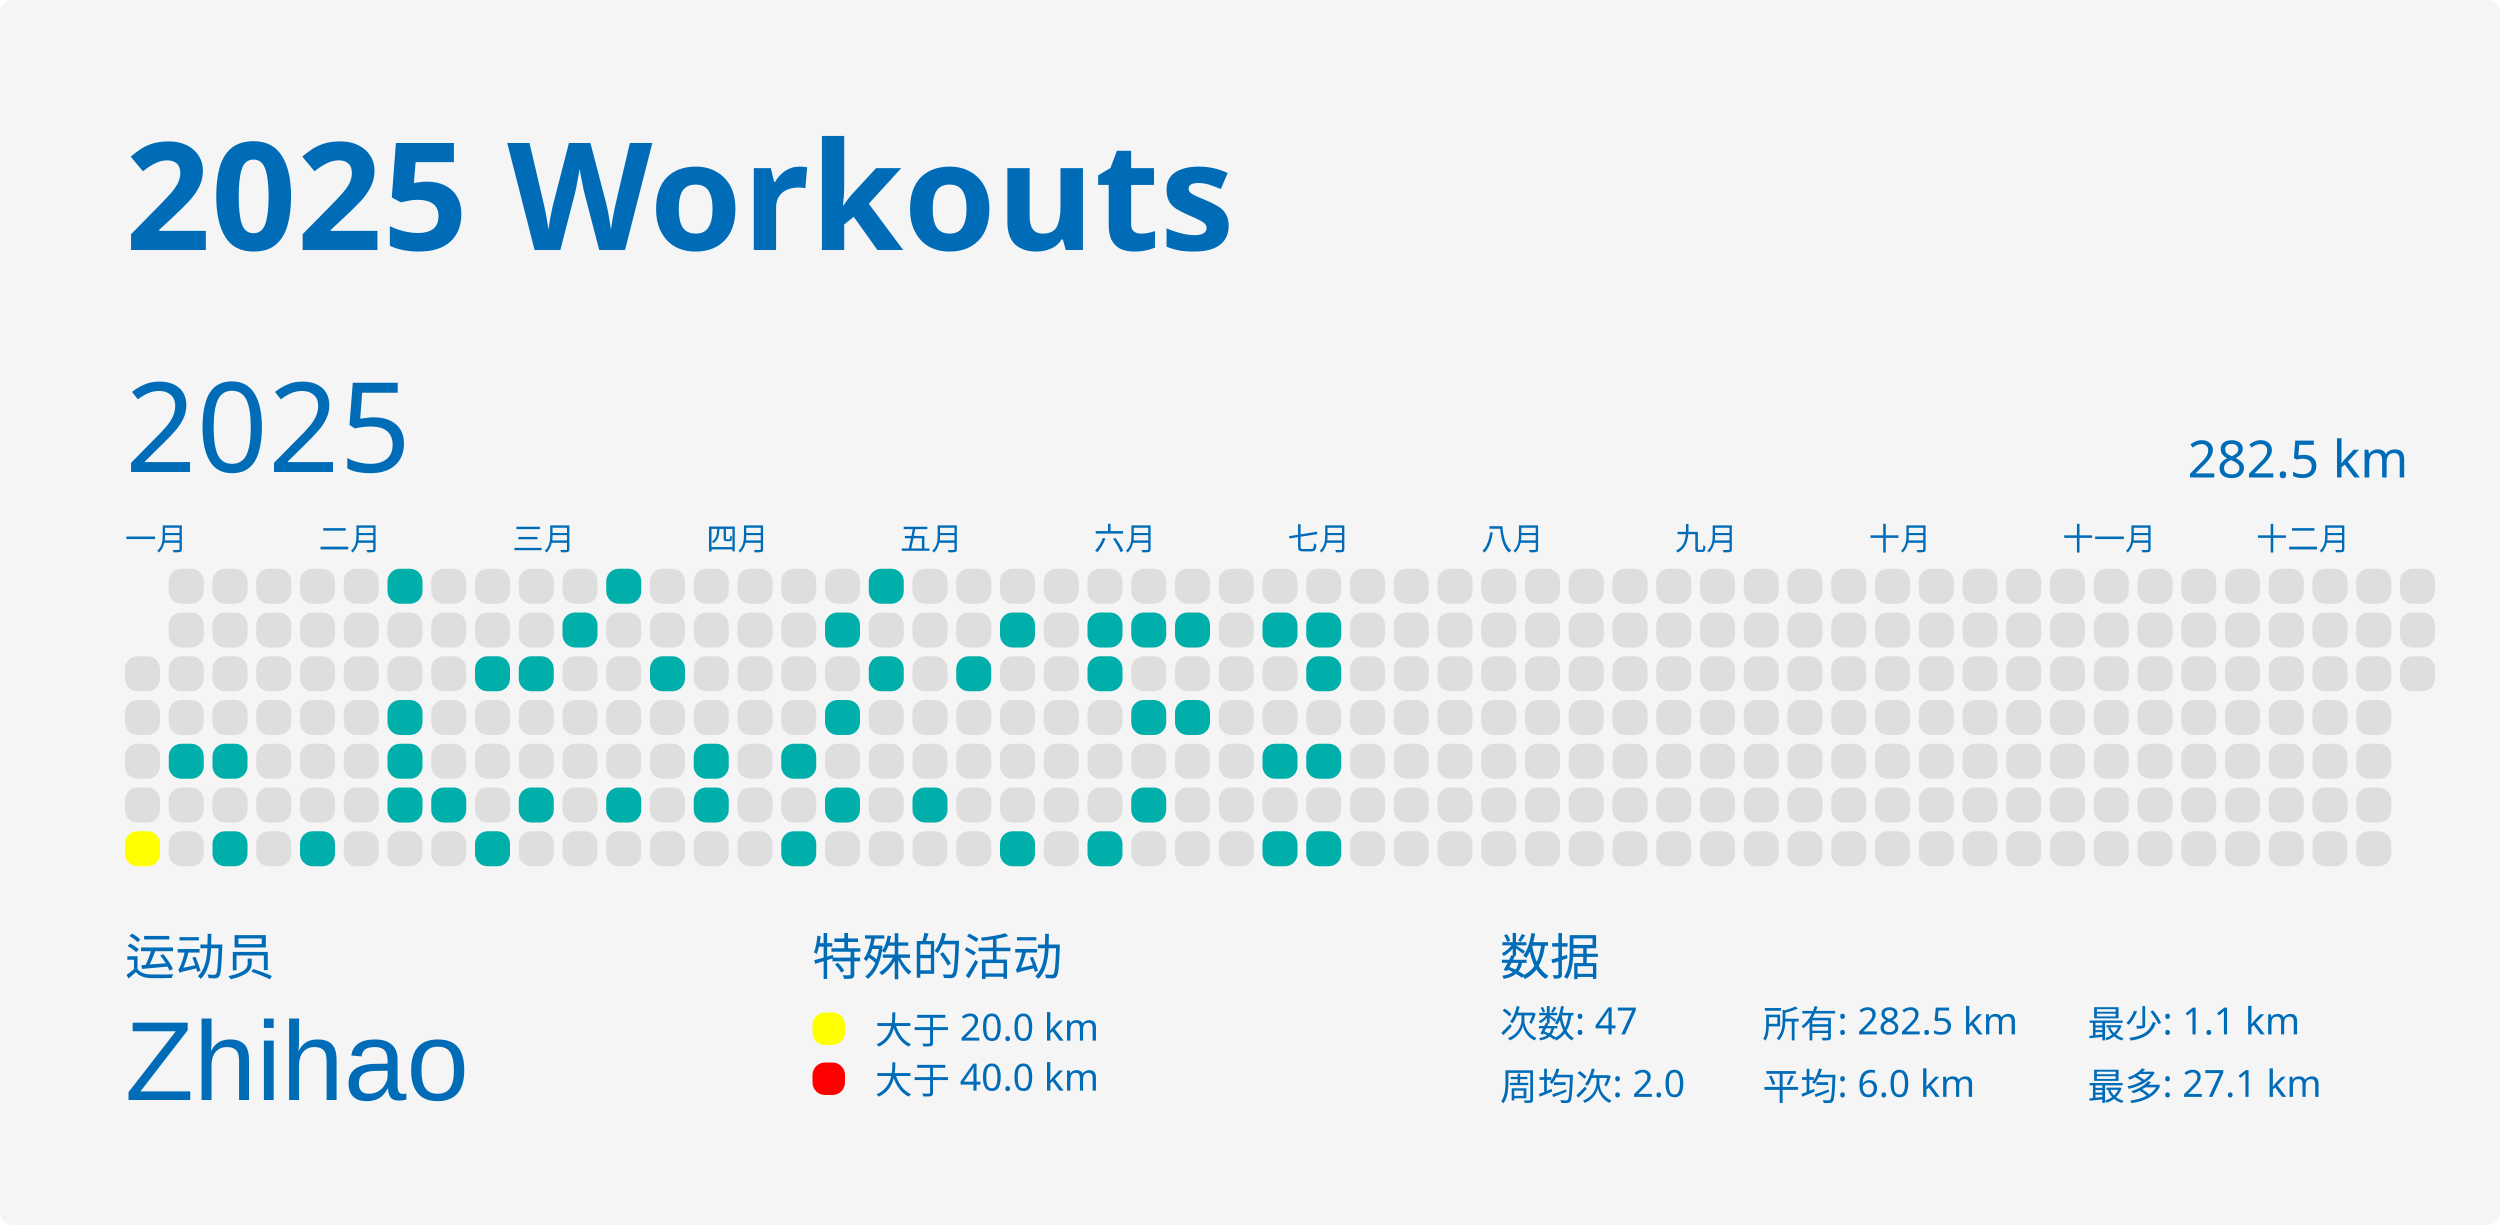
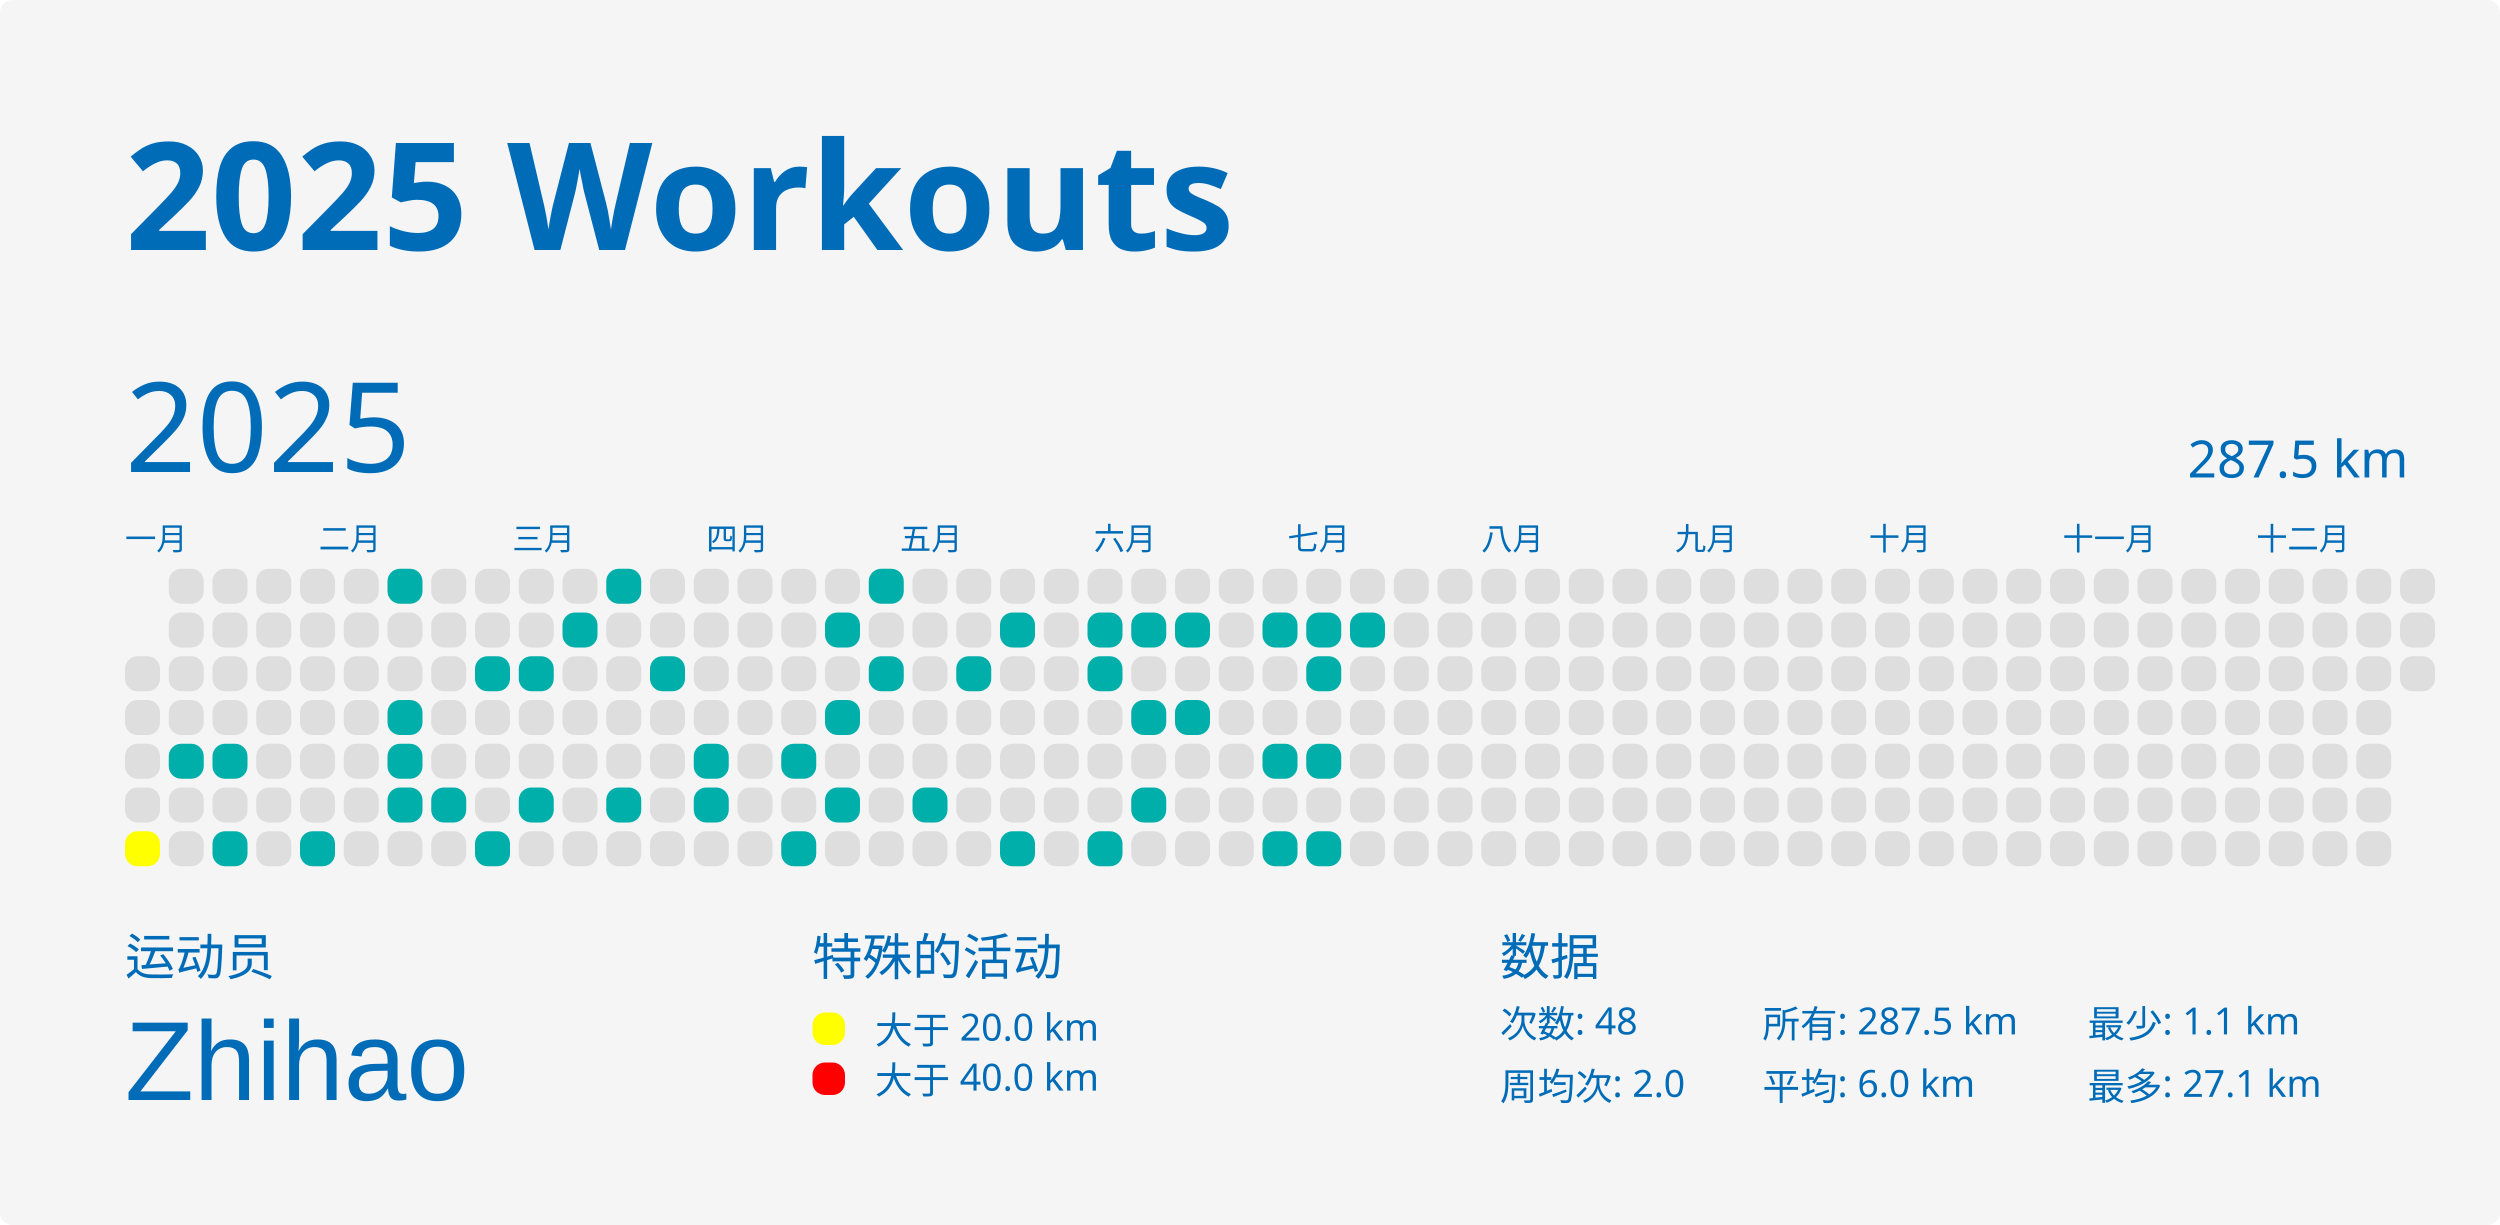
<svg xmlns="http://www.w3.org/2000/svg" baseProfile="full" height="98mm" version="1.1" viewBox="0,0,200,98" width="200mm">
  <defs />
  <rect fill="#f5f5f5" height="98" rx="1" ry="1" width="200" x="0" y="0" />
  <text fill="#006cb8" style="font-size:12px; font-family:MGI-Regular; font-weight:bold;" x="10" y="20">2025 Workouts</text>
  <text fill="#006cb8" style="font-size:4px; font-family:MGI-Regular" x="10" y="78">运动员</text>
  <text fill="#006cb8" style="font-size:9px; font-family:Arial" x="10" y="88">Zhihao</text>
  <text fill="#006cb8" style="font-size:4px; font-family:MGI-Regular" x="65" y="78">特殊的活动</text>
  <rect fill="yellow" height="2.6" rx="1" ry="1" width="2.6" x="65" y="81" />
  <text fill="#006cb8" style="font-size:3px; font-family:MGI-Regular" x="70" y="83.5">大于 20.0 km</text>
  <rect fill="red" height="2.6" rx="1" ry="1" width="2.6" x="65" y="85" />
  <text fill="#006cb8" style="font-size:3px; font-family:MGI-Regular" x="70" y="87.5">大于 40.0 km</text>
  <text fill="#006cb8" style="font-size:4px; font-family:MGI-Regular" x="120" y="78">数据</text>
-   <text fill="#006cb8" style="font-size:3px; font-family:MGI-Regular" x="120" y="83">次数: 47</text>
+   <text fill="#006cb8" style="font-size:3px; font-family:MGI-Regular" x="120" y="83">次数: 48</text>
  <text fill="#006cb8" style="font-size:3px; font-family:MGI-Regular" x="120" y="88">周均次: 2.0</text>
-   <text fill="#006cb8" style="font-size:3px; font-family:MGI-Regular" x="141" y="83">所有: 282.5 km</text>
+   <text fill="#006cb8" style="font-size:3px; font-family:MGI-Regular" x="141" y="83">所有: 287.5 km</text>
  <text fill="#006cb8" style="font-size:3px; font-family:MGI-Regular" x="141" y="88">平均: 6.0 km</text>
  <text fill="#006cb8" style="font-size:3px; font-family:MGI-Regular" x="167" y="83">最少: 1.1 km</text>
  <text fill="#006cb8" style="font-size:3px; font-family:MGI-Regular" x="167" y="88">最多: 27.1 km</text>
  <text dominant-baseline="hanging" fill="#006cb8" style="font-size:10.0px; font-family:MGI-Regular;" x="10" y="30">2025</text>
-   <text dominant-baseline="hanging" fill="#006cb8" style="font-size:4.125px; font-family:MGI-Regular;" x="175" y="35">282.5 km</text>
+   <text dominant-baseline="hanging" fill="#006cb8" style="font-size:4.125px; font-family:MGI-Regular;" x="175" y="35">287.5 km</text>
  <text fill="#006cb8" style="font-size:2.5px; font-family:MGI-Regular" x="10.0" y="44">一月</text>
  <text fill="#006cb8" style="font-size:2.5px; font-family:MGI-Regular" x="25.5" y="44">二月</text>
  <text fill="#006cb8" style="font-size:2.5px; font-family:MGI-Regular" x="41.0" y="44">三月</text>
  <text fill="#006cb8" style="font-size:2.5px; font-family:MGI-Regular" x="56.5" y="44">四月</text>
  <text fill="#006cb8" style="font-size:2.5px; font-family:MGI-Regular" x="72.0" y="44">五月</text>
  <text fill="#006cb8" style="font-size:2.5px; font-family:MGI-Regular" x="87.5" y="44">六月</text>
  <text fill="#006cb8" style="font-size:2.5px; font-family:MGI-Regular" x="103.0" y="44">七月</text>
  <text fill="#006cb8" style="font-size:2.5px; font-family:MGI-Regular" x="118.5" y="44">八月</text>
  <text fill="#006cb8" style="font-size:2.5px; font-family:MGI-Regular" x="134.0" y="44">九月</text>
  <text fill="#006cb8" style="font-size:2.5px; font-family:MGI-Regular" x="149.5" y="44">十月</text>
  <text fill="#006cb8" style="font-size:2.5px; font-family:MGI-Regular" x="165.0" y="44">十一月</text>
  <text fill="#006cb8" style="font-size:2.5px; font-family:MGI-Regular" x="180.5" y="44">十二月</text>
  <rect fill="#dedede" height="2.8" rx="1" ry="1" width="2.8" x="10.0" y="52.5" />
  <rect fill="#dedede" height="2.8" rx="1" ry="1" width="2.8" x="10.0" y="56.0" />
  <rect fill="#dedede" height="2.8" rx="1" ry="1" width="2.8" x="10.0" y="59.5" />
  <rect fill="#dedede" height="2.8" rx="1" ry="1" width="2.8" x="10.0" y="63.0" />
  <rect fill="yellow" height="2.8" rx="1" ry="1" width="2.8" x="10.0" y="66.5" />
  <rect fill="#dedede" height="2.8" rx="1" ry="1" width="2.8" x="13.5" y="45.5" />
  <rect fill="#dedede" height="2.8" rx="1" ry="1" width="2.8" x="13.5" y="49.0" />
  <rect fill="#dedede" height="2.8" rx="1" ry="1" width="2.8" x="13.5" y="52.5" />
  <rect fill="#dedede" height="2.8" rx="1" ry="1" width="2.8" x="13.5" y="56.0" />
  <rect fill="#00AFAA" height="2.8" rx="1" ry="1" width="2.8" x="13.5" y="59.5" />
  <rect fill="#dedede" height="2.8" rx="1" ry="1" width="2.8" x="13.5" y="63.0" />
  <rect fill="#dedede" height="2.8" rx="1" ry="1" width="2.8" x="13.5" y="66.5" />
  <rect fill="#dedede" height="2.8" rx="1" ry="1" width="2.8" x="17.0" y="45.5" />
  <rect fill="#dedede" height="2.8" rx="1" ry="1" width="2.8" x="17.0" y="49.0" />
  <rect fill="#dedede" height="2.8" rx="1" ry="1" width="2.8" x="17.0" y="52.5" />
  <rect fill="#dedede" height="2.8" rx="1" ry="1" width="2.8" x="17.0" y="56.0" />
  <rect fill="#00AFAA" height="2.8" rx="1" ry="1" width="2.8" x="17.0" y="59.5" />
  <rect fill="#dedede" height="2.8" rx="1" ry="1" width="2.8" x="17.0" y="63.0" />
  <rect fill="#00AFAA" height="2.8" rx="1" ry="1" width="2.8" x="17.0" y="66.5" />
  <rect fill="#dedede" height="2.8" rx="1" ry="1" width="2.8" x="20.5" y="45.5" />
  <rect fill="#dedede" height="2.8" rx="1" ry="1" width="2.8" x="20.5" y="49.0" />
  <rect fill="#dedede" height="2.8" rx="1" ry="1" width="2.8" x="20.5" y="52.5" />
  <rect fill="#dedede" height="2.8" rx="1" ry="1" width="2.8" x="20.5" y="56.0" />
  <rect fill="#dedede" height="2.8" rx="1" ry="1" width="2.8" x="20.5" y="59.5" />
  <rect fill="#dedede" height="2.8" rx="1" ry="1" width="2.8" x="20.5" y="63.0" />
  <rect fill="#dedede" height="2.8" rx="1" ry="1" width="2.8" x="20.5" y="66.5" />
  <rect fill="#dedede" height="2.8" rx="1" ry="1" width="2.8" x="24.0" y="45.5" />
  <rect fill="#dedede" height="2.8" rx="1" ry="1" width="2.8" x="24.0" y="49.0" />
  <rect fill="#dedede" height="2.8" rx="1" ry="1" width="2.8" x="24.0" y="52.5" />
  <rect fill="#dedede" height="2.8" rx="1" ry="1" width="2.8" x="24.0" y="56.0" />
  <rect fill="#dedede" height="2.8" rx="1" ry="1" width="2.8" x="24.0" y="59.5" />
  <rect fill="#dedede" height="2.8" rx="1" ry="1" width="2.8" x="24.0" y="63.0" />
  <rect fill="#00AFAA" height="2.8" rx="1" ry="1" width="2.8" x="24.0" y="66.5" />
  <rect fill="#dedede" height="2.8" rx="1" ry="1" width="2.8" x="27.5" y="45.5" />
  <rect fill="#dedede" height="2.8" rx="1" ry="1" width="2.8" x="27.5" y="49.0" />
  <rect fill="#dedede" height="2.8" rx="1" ry="1" width="2.8" x="27.5" y="52.5" />
  <rect fill="#dedede" height="2.8" rx="1" ry="1" width="2.8" x="27.5" y="56.0" />
  <rect fill="#dedede" height="2.8" rx="1" ry="1" width="2.8" x="27.5" y="59.5" />
  <rect fill="#dedede" height="2.8" rx="1" ry="1" width="2.8" x="27.5" y="63.0" />
  <rect fill="#dedede" height="2.8" rx="1" ry="1" width="2.8" x="27.5" y="66.5" />
  <rect fill="#00AFAA" height="2.8" rx="1" ry="1" width="2.8" x="31.0" y="45.5" />
  <rect fill="#dedede" height="2.8" rx="1" ry="1" width="2.8" x="31.0" y="49.0" />
  <rect fill="#dedede" height="2.8" rx="1" ry="1" width="2.8" x="31.0" y="52.5" />
  <rect fill="#00AFAA" height="2.8" rx="1" ry="1" width="2.8" x="31.0" y="56.0" />
  <rect fill="#00AFAA" height="2.8" rx="1" ry="1" width="2.8" x="31.0" y="59.5" />
  <rect fill="#00AFAA" height="2.8" rx="1" ry="1" width="2.8" x="31.0" y="63.0" />
  <rect fill="#dedede" height="2.8" rx="1" ry="1" width="2.8" x="31.0" y="66.5" />
  <rect fill="#dedede" height="2.8" rx="1" ry="1" width="2.8" x="34.5" y="45.5" />
  <rect fill="#dedede" height="2.8" rx="1" ry="1" width="2.8" x="34.5" y="49.0" />
  <rect fill="#dedede" height="2.8" rx="1" ry="1" width="2.8" x="34.5" y="52.5" />
  <rect fill="#dedede" height="2.8" rx="1" ry="1" width="2.8" x="34.5" y="56.0" />
  <rect fill="#dedede" height="2.8" rx="1" ry="1" width="2.8" x="34.5" y="59.5" />
  <rect fill="#00AFAA" height="2.8" rx="1" ry="1" width="2.8" x="34.5" y="63.0" />
  <rect fill="#dedede" height="2.8" rx="1" ry="1" width="2.8" x="34.5" y="66.5" />
  <rect fill="#dedede" height="2.8" rx="1" ry="1" width="2.8" x="38.0" y="45.5" />
  <rect fill="#dedede" height="2.8" rx="1" ry="1" width="2.8" x="38.0" y="49.0" />
  <rect fill="#00AFAA" height="2.8" rx="1" ry="1" width="2.8" x="38.0" y="52.5" />
  <rect fill="#dedede" height="2.8" rx="1" ry="1" width="2.8" x="38.0" y="56.0" />
  <rect fill="#dedede" height="2.8" rx="1" ry="1" width="2.8" x="38.0" y="59.5" />
  <rect fill="#dedede" height="2.8" rx="1" ry="1" width="2.8" x="38.0" y="63.0" />
  <rect fill="#00AFAA" height="2.8" rx="1" ry="1" width="2.8" x="38.0" y="66.5" />
  <rect fill="#dedede" height="2.8" rx="1" ry="1" width="2.8" x="41.5" y="45.5" />
  <rect fill="#dedede" height="2.8" rx="1" ry="1" width="2.8" x="41.5" y="49.0" />
  <rect fill="#00AFAA" height="2.8" rx="1" ry="1" width="2.8" x="41.5" y="52.5" />
  <rect fill="#dedede" height="2.8" rx="1" ry="1" width="2.8" x="41.5" y="56.0" />
  <rect fill="#dedede" height="2.8" rx="1" ry="1" width="2.8" x="41.5" y="59.5" />
  <rect fill="#00AFAA" height="2.8" rx="1" ry="1" width="2.8" x="41.5" y="63.0" />
  <rect fill="#dedede" height="2.8" rx="1" ry="1" width="2.8" x="41.5" y="66.5" />
  <rect fill="#dedede" height="2.8" rx="1" ry="1" width="2.8" x="45.0" y="45.5" />
  <rect fill="#00AFAA" height="2.8" rx="1" ry="1" width="2.8" x="45.0" y="49.0" />
  <rect fill="#dedede" height="2.8" rx="1" ry="1" width="2.8" x="45.0" y="52.5" />
  <rect fill="#dedede" height="2.8" rx="1" ry="1" width="2.8" x="45.0" y="56.0" />
  <rect fill="#dedede" height="2.8" rx="1" ry="1" width="2.8" x="45.0" y="59.5" />
  <rect fill="#dedede" height="2.8" rx="1" ry="1" width="2.8" x="45.0" y="63.0" />
  <rect fill="#dedede" height="2.8" rx="1" ry="1" width="2.8" x="45.0" y="66.5" />
  <rect fill="#00AFAA" height="2.8" rx="1" ry="1" width="2.8" x="48.5" y="45.5" />
  <rect fill="#dedede" height="2.8" rx="1" ry="1" width="2.8" x="48.5" y="49.0" />
  <rect fill="#dedede" height="2.8" rx="1" ry="1" width="2.8" x="48.5" y="52.5" />
  <rect fill="#dedede" height="2.8" rx="1" ry="1" width="2.8" x="48.5" y="56.0" />
  <rect fill="#dedede" height="2.8" rx="1" ry="1" width="2.8" x="48.5" y="59.5" />
  <rect fill="#00AFAA" height="2.8" rx="1" ry="1" width="2.8" x="48.5" y="63.0" />
  <rect fill="#dedede" height="2.8" rx="1" ry="1" width="2.8" x="48.5" y="66.5" />
  <rect fill="#dedede" height="2.8" rx="1" ry="1" width="2.8" x="52.0" y="45.5" />
  <rect fill="#dedede" height="2.8" rx="1" ry="1" width="2.8" x="52.0" y="49.0" />
  <rect fill="#00AFAA" height="2.8" rx="1" ry="1" width="2.8" x="52.0" y="52.5" />
  <rect fill="#dedede" height="2.8" rx="1" ry="1" width="2.8" x="52.0" y="56.0" />
  <rect fill="#dedede" height="2.8" rx="1" ry="1" width="2.8" x="52.0" y="59.5" />
  <rect fill="#dedede" height="2.8" rx="1" ry="1" width="2.8" x="52.0" y="63.0" />
  <rect fill="#dedede" height="2.8" rx="1" ry="1" width="2.8" x="52.0" y="66.5" />
  <rect fill="#dedede" height="2.8" rx="1" ry="1" width="2.8" x="55.5" y="45.5" />
  <rect fill="#dedede" height="2.8" rx="1" ry="1" width="2.8" x="55.5" y="49.0" />
  <rect fill="#dedede" height="2.8" rx="1" ry="1" width="2.8" x="55.5" y="52.5" />
  <rect fill="#dedede" height="2.8" rx="1" ry="1" width="2.8" x="55.5" y="56.0" />
  <rect fill="#00AFAA" height="2.8" rx="1" ry="1" width="2.8" x="55.5" y="59.5" />
  <rect fill="#00AFAA" height="2.8" rx="1" ry="1" width="2.8" x="55.5" y="63.0" />
  <rect fill="#dedede" height="2.8" rx="1" ry="1" width="2.8" x="55.5" y="66.5" />
  <rect fill="#dedede" height="2.8" rx="1" ry="1" width="2.8" x="59.0" y="45.5" />
  <rect fill="#dedede" height="2.8" rx="1" ry="1" width="2.8" x="59.0" y="49.0" />
  <rect fill="#dedede" height="2.8" rx="1" ry="1" width="2.8" x="59.0" y="52.5" />
  <rect fill="#dedede" height="2.8" rx="1" ry="1" width="2.8" x="59.0" y="56.0" />
  <rect fill="#dedede" height="2.8" rx="1" ry="1" width="2.8" x="59.0" y="59.5" />
  <rect fill="#dedede" height="2.8" rx="1" ry="1" width="2.8" x="59.0" y="63.0" />
  <rect fill="#dedede" height="2.8" rx="1" ry="1" width="2.8" x="59.0" y="66.5" />
  <rect fill="#dedede" height="2.8" rx="1" ry="1" width="2.8" x="62.5" y="45.5" />
  <rect fill="#dedede" height="2.8" rx="1" ry="1" width="2.8" x="62.5" y="49.0" />
  <rect fill="#dedede" height="2.8" rx="1" ry="1" width="2.8" x="62.5" y="52.5" />
  <rect fill="#dedede" height="2.8" rx="1" ry="1" width="2.8" x="62.5" y="56.0" />
  <rect fill="#00AFAA" height="2.8" rx="1" ry="1" width="2.8" x="62.5" y="59.5" />
  <rect fill="#dedede" height="2.8" rx="1" ry="1" width="2.8" x="62.5" y="63.0" />
  <rect fill="#00AFAA" height="2.8" rx="1" ry="1" width="2.8" x="62.5" y="66.5" />
  <rect fill="#dedede" height="2.8" rx="1" ry="1" width="2.8" x="66.0" y="45.5" />
  <rect fill="#00AFAA" height="2.8" rx="1" ry="1" width="2.8" x="66.0" y="49.0" />
  <rect fill="#dedede" height="2.8" rx="1" ry="1" width="2.8" x="66.0" y="52.5" />
  <rect fill="#00AFAA" height="2.8" rx="1" ry="1" width="2.8" x="66.0" y="56.0" />
  <rect fill="#dedede" height="2.8" rx="1" ry="1" width="2.8" x="66.0" y="59.5" />
  <rect fill="#00AFAA" height="2.8" rx="1" ry="1" width="2.8" x="66.0" y="63.0" />
  <rect fill="#dedede" height="2.8" rx="1" ry="1" width="2.8" x="66.0" y="66.5" />
  <rect fill="#00AFAA" height="2.8" rx="1" ry="1" width="2.8" x="69.5" y="45.5" />
  <rect fill="#dedede" height="2.8" rx="1" ry="1" width="2.8" x="69.5" y="49.0" />
  <rect fill="#00AFAA" height="2.8" rx="1" ry="1" width="2.8" x="69.5" y="52.5" />
  <rect fill="#dedede" height="2.8" rx="1" ry="1" width="2.8" x="69.5" y="56.0" />
  <rect fill="#dedede" height="2.8" rx="1" ry="1" width="2.8" x="69.5" y="59.5" />
  <rect fill="#dedede" height="2.8" rx="1" ry="1" width="2.8" x="69.5" y="63.0" />
  <rect fill="#dedede" height="2.8" rx="1" ry="1" width="2.8" x="69.5" y="66.5" />
  <rect fill="#dedede" height="2.8" rx="1" ry="1" width="2.8" x="73.0" y="45.5" />
  <rect fill="#dedede" height="2.8" rx="1" ry="1" width="2.8" x="73.0" y="49.0" />
  <rect fill="#dedede" height="2.8" rx="1" ry="1" width="2.8" x="73.0" y="52.5" />
  <rect fill="#dedede" height="2.8" rx="1" ry="1" width="2.8" x="73.0" y="56.0" />
  <rect fill="#dedede" height="2.8" rx="1" ry="1" width="2.8" x="73.0" y="59.5" />
  <rect fill="#00AFAA" height="2.8" rx="1" ry="1" width="2.8" x="73.0" y="63.0" />
  <rect fill="#dedede" height="2.8" rx="1" ry="1" width="2.8" x="73.0" y="66.5" />
  <rect fill="#dedede" height="2.8" rx="1" ry="1" width="2.8" x="76.5" y="45.5" />
  <rect fill="#dedede" height="2.8" rx="1" ry="1" width="2.8" x="76.5" y="49.0" />
  <rect fill="#00AFAA" height="2.8" rx="1" ry="1" width="2.8" x="76.5" y="52.5" />
  <rect fill="#dedede" height="2.8" rx="1" ry="1" width="2.8" x="76.5" y="56.0" />
  <rect fill="#dedede" height="2.8" rx="1" ry="1" width="2.8" x="76.5" y="59.5" />
  <rect fill="#dedede" height="2.8" rx="1" ry="1" width="2.8" x="76.5" y="63.0" />
  <rect fill="#dedede" height="2.8" rx="1" ry="1" width="2.8" x="76.5" y="66.5" />
  <rect fill="#dedede" height="2.8" rx="1" ry="1" width="2.8" x="80.0" y="45.5" />
  <rect fill="#00AFAA" height="2.8" rx="1" ry="1" width="2.8" x="80.0" y="49.0" />
  <rect fill="#dedede" height="2.8" rx="1" ry="1" width="2.8" x="80.0" y="52.5" />
  <rect fill="#dedede" height="2.8" rx="1" ry="1" width="2.8" x="80.0" y="56.0" />
  <rect fill="#dedede" height="2.8" rx="1" ry="1" width="2.8" x="80.0" y="59.5" />
  <rect fill="#dedede" height="2.8" rx="1" ry="1" width="2.8" x="80.0" y="63.0" />
  <rect fill="#00AFAA" height="2.8" rx="1" ry="1" width="2.8" x="80.0" y="66.5" />
  <rect fill="#dedede" height="2.8" rx="1" ry="1" width="2.8" x="83.5" y="45.5" />
  <rect fill="#dedede" height="2.8" rx="1" ry="1" width="2.8" x="83.5" y="49.0" />
  <rect fill="#dedede" height="2.8" rx="1" ry="1" width="2.8" x="83.5" y="52.5" />
  <rect fill="#dedede" height="2.8" rx="1" ry="1" width="2.8" x="83.5" y="56.0" />
  <rect fill="#dedede" height="2.8" rx="1" ry="1" width="2.8" x="83.5" y="59.5" />
  <rect fill="#dedede" height="2.8" rx="1" ry="1" width="2.8" x="83.5" y="63.0" />
  <rect fill="#dedede" height="2.8" rx="1" ry="1" width="2.8" x="83.5" y="66.5" />
  <rect fill="#dedede" height="2.8" rx="1" ry="1" width="2.8" x="87.0" y="45.5" />
  <rect fill="#00AFAA" height="2.8" rx="1" ry="1" width="2.8" x="87.0" y="49.0" />
  <rect fill="#00AFAA" height="2.8" rx="1" ry="1" width="2.8" x="87.0" y="52.5" />
  <rect fill="#dedede" height="2.8" rx="1" ry="1" width="2.8" x="87.0" y="56.0" />
  <rect fill="#dedede" height="2.8" rx="1" ry="1" width="2.8" x="87.0" y="59.5" />
  <rect fill="#dedede" height="2.8" rx="1" ry="1" width="2.8" x="87.0" y="63.0" />
  <rect fill="#00AFAA" height="2.8" rx="1" ry="1" width="2.8" x="87.0" y="66.5" />
  <rect fill="#dedede" height="2.8" rx="1" ry="1" width="2.8" x="90.5" y="45.5" />
  <rect fill="#00AFAA" height="2.8" rx="1" ry="1" width="2.8" x="90.5" y="49.0" />
  <rect fill="#dedede" height="2.8" rx="1" ry="1" width="2.8" x="90.5" y="52.5" />
  <rect fill="#00AFAA" height="2.8" rx="1" ry="1" width="2.8" x="90.5" y="56.0" />
  <rect fill="#dedede" height="2.8" rx="1" ry="1" width="2.8" x="90.5" y="59.5" />
  <rect fill="#00AFAA" height="2.8" rx="1" ry="1" width="2.8" x="90.5" y="63.0" />
  <rect fill="#dedede" height="2.8" rx="1" ry="1" width="2.8" x="90.5" y="66.5" />
  <rect fill="#dedede" height="2.8" rx="1" ry="1" width="2.8" x="94.0" y="45.5" />
  <rect fill="#00AFAA" height="2.8" rx="1" ry="1" width="2.8" x="94.0" y="49.0" />
  <rect fill="#dedede" height="2.8" rx="1" ry="1" width="2.8" x="94.0" y="52.5" />
  <rect fill="#00AFAA" height="2.8" rx="1" ry="1" width="2.8" x="94.0" y="56.0" />
  <rect fill="#dedede" height="2.8" rx="1" ry="1" width="2.8" x="94.0" y="59.5" />
  <rect fill="#dedede" height="2.8" rx="1" ry="1" width="2.8" x="94.0" y="63.0" />
  <rect fill="#dedede" height="2.8" rx="1" ry="1" width="2.8" x="94.0" y="66.5" />
  <rect fill="#dedede" height="2.8" rx="1" ry="1" width="2.8" x="97.5" y="45.5" />
  <rect fill="#dedede" height="2.8" rx="1" ry="1" width="2.8" x="97.5" y="49.0" />
  <rect fill="#dedede" height="2.8" rx="1" ry="1" width="2.8" x="97.5" y="52.5" />
  <rect fill="#dedede" height="2.8" rx="1" ry="1" width="2.8" x="97.5" y="56.0" />
  <rect fill="#dedede" height="2.8" rx="1" ry="1" width="2.8" x="97.5" y="59.5" />
  <rect fill="#dedede" height="2.8" rx="1" ry="1" width="2.8" x="97.5" y="63.0" />
  <rect fill="#dedede" height="2.8" rx="1" ry="1" width="2.8" x="97.5" y="66.5" />
  <rect fill="#dedede" height="2.8" rx="1" ry="1" width="2.8" x="101.0" y="45.5" />
  <rect fill="#00AFAA" height="2.8" rx="1" ry="1" width="2.8" x="101.0" y="49.0" />
  <rect fill="#dedede" height="2.8" rx="1" ry="1" width="2.8" x="101.0" y="52.5" />
  <rect fill="#dedede" height="2.8" rx="1" ry="1" width="2.8" x="101.0" y="56.0" />
  <rect fill="#00AFAA" height="2.8" rx="1" ry="1" width="2.8" x="101.0" y="59.5" />
  <rect fill="#dedede" height="2.8" rx="1" ry="1" width="2.8" x="101.0" y="63.0" />
  <rect fill="#00AFAA" height="2.8" rx="1" ry="1" width="2.8" x="101.0" y="66.5" />
  <rect fill="#dedede" height="2.8" rx="1" ry="1" width="2.8" x="104.5" y="45.5" />
  <rect fill="#00AFAA" height="2.8" rx="1" ry="1" width="2.8" x="104.5" y="49.0" />
  <rect fill="#00AFAA" height="2.8" rx="1" ry="1" width="2.8" x="104.5" y="52.5" />
  <rect fill="#dedede" height="2.8" rx="1" ry="1" width="2.8" x="104.5" y="56.0" />
  <rect fill="#00AFAA" height="2.8" rx="1" ry="1" width="2.8" x="104.5" y="59.5" />
  <rect fill="#dedede" height="2.8" rx="1" ry="1" width="2.8" x="104.5" y="63.0" />
  <rect fill="#00AFAA" height="2.8" rx="1" ry="1" width="2.8" x="104.5" y="66.5" />
  <rect fill="#dedede" height="2.8" rx="1" ry="1" width="2.8" x="108.0" y="45.5" />
-   <rect fill="#dedede" height="2.8" rx="1" ry="1" width="2.8" x="108.0" y="49.0" />
+   <rect fill="#00AFAA" height="2.8" rx="1" ry="1" width="2.8" x="108.0" y="49.0" />
  <rect fill="#dedede" height="2.8" rx="1" ry="1" width="2.8" x="108.0" y="52.5" />
  <rect fill="#dedede" height="2.8" rx="1" ry="1" width="2.8" x="108.0" y="56.0" />
  <rect fill="#dedede" height="2.8" rx="1" ry="1" width="2.8" x="108.0" y="59.5" />
  <rect fill="#dedede" height="2.8" rx="1" ry="1" width="2.8" x="108.0" y="63.0" />
  <rect fill="#dedede" height="2.8" rx="1" ry="1" width="2.8" x="108.0" y="66.5" />
  <rect fill="#dedede" height="2.8" rx="1" ry="1" width="2.8" x="111.5" y="45.5" />
  <rect fill="#dedede" height="2.8" rx="1" ry="1" width="2.8" x="111.5" y="49.0" />
  <rect fill="#dedede" height="2.8" rx="1" ry="1" width="2.8" x="111.5" y="52.5" />
  <rect fill="#dedede" height="2.8" rx="1" ry="1" width="2.8" x="111.5" y="56.0" />
  <rect fill="#dedede" height="2.8" rx="1" ry="1" width="2.8" x="111.5" y="59.5" />
  <rect fill="#dedede" height="2.8" rx="1" ry="1" width="2.8" x="111.5" y="63.0" />
  <rect fill="#dedede" height="2.8" rx="1" ry="1" width="2.8" x="111.5" y="66.5" />
  <rect fill="#dedede" height="2.8" rx="1" ry="1" width="2.8" x="115.0" y="45.5" />
  <rect fill="#dedede" height="2.8" rx="1" ry="1" width="2.8" x="115.0" y="49.0" />
  <rect fill="#dedede" height="2.8" rx="1" ry="1" width="2.8" x="115.0" y="52.5" />
  <rect fill="#dedede" height="2.8" rx="1" ry="1" width="2.8" x="115.0" y="56.0" />
  <rect fill="#dedede" height="2.8" rx="1" ry="1" width="2.8" x="115.0" y="59.5" />
  <rect fill="#dedede" height="2.8" rx="1" ry="1" width="2.8" x="115.0" y="63.0" />
  <rect fill="#dedede" height="2.8" rx="1" ry="1" width="2.8" x="115.0" y="66.5" />
  <rect fill="#dedede" height="2.8" rx="1" ry="1" width="2.8" x="118.5" y="45.5" />
  <rect fill="#dedede" height="2.8" rx="1" ry="1" width="2.8" x="118.5" y="49.0" />
  <rect fill="#dedede" height="2.8" rx="1" ry="1" width="2.8" x="118.5" y="52.5" />
  <rect fill="#dedede" height="2.8" rx="1" ry="1" width="2.8" x="118.5" y="56.0" />
  <rect fill="#dedede" height="2.8" rx="1" ry="1" width="2.8" x="118.5" y="59.5" />
  <rect fill="#dedede" height="2.8" rx="1" ry="1" width="2.8" x="118.5" y="63.0" />
  <rect fill="#dedede" height="2.8" rx="1" ry="1" width="2.8" x="118.5" y="66.5" />
  <rect fill="#dedede" height="2.8" rx="1" ry="1" width="2.8" x="122.0" y="45.5" />
  <rect fill="#dedede" height="2.8" rx="1" ry="1" width="2.8" x="122.0" y="49.0" />
  <rect fill="#dedede" height="2.8" rx="1" ry="1" width="2.8" x="122.0" y="52.5" />
  <rect fill="#dedede" height="2.8" rx="1" ry="1" width="2.8" x="122.0" y="56.0" />
  <rect fill="#dedede" height="2.8" rx="1" ry="1" width="2.8" x="122.0" y="59.5" />
  <rect fill="#dedede" height="2.8" rx="1" ry="1" width="2.8" x="122.0" y="63.0" />
  <rect fill="#dedede" height="2.8" rx="1" ry="1" width="2.8" x="122.0" y="66.5" />
  <rect fill="#dedede" height="2.8" rx="1" ry="1" width="2.8" x="125.5" y="45.5" />
  <rect fill="#dedede" height="2.8" rx="1" ry="1" width="2.8" x="125.5" y="49.0" />
  <rect fill="#dedede" height="2.8" rx="1" ry="1" width="2.8" x="125.5" y="52.5" />
  <rect fill="#dedede" height="2.8" rx="1" ry="1" width="2.8" x="125.5" y="56.0" />
  <rect fill="#dedede" height="2.8" rx="1" ry="1" width="2.8" x="125.5" y="59.5" />
  <rect fill="#dedede" height="2.8" rx="1" ry="1" width="2.8" x="125.5" y="63.0" />
  <rect fill="#dedede" height="2.8" rx="1" ry="1" width="2.8" x="125.5" y="66.5" />
  <rect fill="#dedede" height="2.8" rx="1" ry="1" width="2.8" x="129.0" y="45.5" />
  <rect fill="#dedede" height="2.8" rx="1" ry="1" width="2.8" x="129.0" y="49.0" />
  <rect fill="#dedede" height="2.8" rx="1" ry="1" width="2.8" x="129.0" y="52.5" />
  <rect fill="#dedede" height="2.8" rx="1" ry="1" width="2.8" x="129.0" y="56.0" />
  <rect fill="#dedede" height="2.8" rx="1" ry="1" width="2.8" x="129.0" y="59.5" />
  <rect fill="#dedede" height="2.8" rx="1" ry="1" width="2.8" x="129.0" y="63.0" />
  <rect fill="#dedede" height="2.8" rx="1" ry="1" width="2.8" x="129.0" y="66.5" />
  <rect fill="#dedede" height="2.8" rx="1" ry="1" width="2.8" x="132.5" y="45.5" />
  <rect fill="#dedede" height="2.8" rx="1" ry="1" width="2.8" x="132.5" y="49.0" />
  <rect fill="#dedede" height="2.8" rx="1" ry="1" width="2.8" x="132.5" y="52.5" />
  <rect fill="#dedede" height="2.8" rx="1" ry="1" width="2.8" x="132.5" y="56.0" />
  <rect fill="#dedede" height="2.8" rx="1" ry="1" width="2.8" x="132.5" y="59.5" />
  <rect fill="#dedede" height="2.8" rx="1" ry="1" width="2.8" x="132.5" y="63.0" />
  <rect fill="#dedede" height="2.8" rx="1" ry="1" width="2.8" x="132.5" y="66.5" />
  <rect fill="#dedede" height="2.8" rx="1" ry="1" width="2.8" x="136.0" y="45.5" />
  <rect fill="#dedede" height="2.8" rx="1" ry="1" width="2.8" x="136.0" y="49.0" />
  <rect fill="#dedede" height="2.8" rx="1" ry="1" width="2.8" x="136.0" y="52.5" />
  <rect fill="#dedede" height="2.8" rx="1" ry="1" width="2.8" x="136.0" y="56.0" />
  <rect fill="#dedede" height="2.8" rx="1" ry="1" width="2.8" x="136.0" y="59.5" />
  <rect fill="#dedede" height="2.8" rx="1" ry="1" width="2.8" x="136.0" y="63.0" />
  <rect fill="#dedede" height="2.8" rx="1" ry="1" width="2.8" x="136.0" y="66.5" />
  <rect fill="#dedede" height="2.8" rx="1" ry="1" width="2.8" x="139.5" y="45.5" />
  <rect fill="#dedede" height="2.8" rx="1" ry="1" width="2.8" x="139.5" y="49.0" />
  <rect fill="#dedede" height="2.8" rx="1" ry="1" width="2.8" x="139.5" y="52.5" />
  <rect fill="#dedede" height="2.8" rx="1" ry="1" width="2.8" x="139.5" y="56.0" />
  <rect fill="#dedede" height="2.8" rx="1" ry="1" width="2.8" x="139.5" y="59.5" />
  <rect fill="#dedede" height="2.8" rx="1" ry="1" width="2.8" x="139.5" y="63.0" />
  <rect fill="#dedede" height="2.8" rx="1" ry="1" width="2.8" x="139.5" y="66.5" />
  <rect fill="#dedede" height="2.8" rx="1" ry="1" width="2.8" x="143.0" y="45.5" />
  <rect fill="#dedede" height="2.8" rx="1" ry="1" width="2.8" x="143.0" y="49.0" />
  <rect fill="#dedede" height="2.8" rx="1" ry="1" width="2.8" x="143.0" y="52.5" />
  <rect fill="#dedede" height="2.8" rx="1" ry="1" width="2.8" x="143.0" y="56.0" />
  <rect fill="#dedede" height="2.8" rx="1" ry="1" width="2.8" x="143.0" y="59.5" />
  <rect fill="#dedede" height="2.8" rx="1" ry="1" width="2.8" x="143.0" y="63.0" />
  <rect fill="#dedede" height="2.8" rx="1" ry="1" width="2.8" x="143.0" y="66.5" />
  <rect fill="#dedede" height="2.8" rx="1" ry="1" width="2.8" x="146.5" y="45.5" />
  <rect fill="#dedede" height="2.8" rx="1" ry="1" width="2.8" x="146.5" y="49.0" />
  <rect fill="#dedede" height="2.8" rx="1" ry="1" width="2.8" x="146.5" y="52.5" />
  <rect fill="#dedede" height="2.8" rx="1" ry="1" width="2.8" x="146.5" y="56.0" />
  <rect fill="#dedede" height="2.8" rx="1" ry="1" width="2.8" x="146.5" y="59.5" />
  <rect fill="#dedede" height="2.8" rx="1" ry="1" width="2.8" x="146.5" y="63.0" />
  <rect fill="#dedede" height="2.8" rx="1" ry="1" width="2.8" x="146.5" y="66.5" />
  <rect fill="#dedede" height="2.8" rx="1" ry="1" width="2.8" x="150.0" y="45.5" />
  <rect fill="#dedede" height="2.8" rx="1" ry="1" width="2.8" x="150.0" y="49.0" />
  <rect fill="#dedede" height="2.8" rx="1" ry="1" width="2.8" x="150.0" y="52.5" />
  <rect fill="#dedede" height="2.8" rx="1" ry="1" width="2.8" x="150.0" y="56.0" />
  <rect fill="#dedede" height="2.8" rx="1" ry="1" width="2.8" x="150.0" y="59.5" />
  <rect fill="#dedede" height="2.8" rx="1" ry="1" width="2.8" x="150.0" y="63.0" />
  <rect fill="#dedede" height="2.8" rx="1" ry="1" width="2.8" x="150.0" y="66.5" />
  <rect fill="#dedede" height="2.8" rx="1" ry="1" width="2.8" x="153.5" y="45.5" />
  <rect fill="#dedede" height="2.8" rx="1" ry="1" width="2.8" x="153.5" y="49.0" />
  <rect fill="#dedede" height="2.8" rx="1" ry="1" width="2.8" x="153.5" y="52.5" />
  <rect fill="#dedede" height="2.8" rx="1" ry="1" width="2.8" x="153.5" y="56.0" />
  <rect fill="#dedede" height="2.8" rx="1" ry="1" width="2.8" x="153.5" y="59.5" />
  <rect fill="#dedede" height="2.8" rx="1" ry="1" width="2.8" x="153.5" y="63.0" />
  <rect fill="#dedede" height="2.8" rx="1" ry="1" width="2.8" x="153.5" y="66.5" />
  <rect fill="#dedede" height="2.8" rx="1" ry="1" width="2.8" x="157.0" y="45.5" />
  <rect fill="#dedede" height="2.8" rx="1" ry="1" width="2.8" x="157.0" y="49.0" />
  <rect fill="#dedede" height="2.8" rx="1" ry="1" width="2.8" x="157.0" y="52.5" />
  <rect fill="#dedede" height="2.8" rx="1" ry="1" width="2.8" x="157.0" y="56.0" />
  <rect fill="#dedede" height="2.8" rx="1" ry="1" width="2.8" x="157.0" y="59.5" />
  <rect fill="#dedede" height="2.8" rx="1" ry="1" width="2.8" x="157.0" y="63.0" />
  <rect fill="#dedede" height="2.8" rx="1" ry="1" width="2.8" x="157.0" y="66.5" />
  <rect fill="#dedede" height="2.8" rx="1" ry="1" width="2.8" x="160.5" y="45.5" />
  <rect fill="#dedede" height="2.8" rx="1" ry="1" width="2.8" x="160.5" y="49.0" />
  <rect fill="#dedede" height="2.8" rx="1" ry="1" width="2.8" x="160.5" y="52.5" />
  <rect fill="#dedede" height="2.8" rx="1" ry="1" width="2.8" x="160.5" y="56.0" />
  <rect fill="#dedede" height="2.8" rx="1" ry="1" width="2.8" x="160.5" y="59.5" />
  <rect fill="#dedede" height="2.8" rx="1" ry="1" width="2.8" x="160.5" y="63.0" />
  <rect fill="#dedede" height="2.8" rx="1" ry="1" width="2.8" x="160.5" y="66.5" />
  <rect fill="#dedede" height="2.8" rx="1" ry="1" width="2.8" x="164.0" y="45.5" />
  <rect fill="#dedede" height="2.8" rx="1" ry="1" width="2.8" x="164.0" y="49.0" />
  <rect fill="#dedede" height="2.8" rx="1" ry="1" width="2.8" x="164.0" y="52.5" />
  <rect fill="#dedede" height="2.8" rx="1" ry="1" width="2.8" x="164.0" y="56.0" />
  <rect fill="#dedede" height="2.8" rx="1" ry="1" width="2.8" x="164.0" y="59.5" />
  <rect fill="#dedede" height="2.8" rx="1" ry="1" width="2.8" x="164.0" y="63.0" />
  <rect fill="#dedede" height="2.8" rx="1" ry="1" width="2.8" x="164.0" y="66.5" />
  <rect fill="#dedede" height="2.8" rx="1" ry="1" width="2.8" x="167.5" y="45.5" />
  <rect fill="#dedede" height="2.8" rx="1" ry="1" width="2.8" x="167.5" y="49.0" />
  <rect fill="#dedede" height="2.8" rx="1" ry="1" width="2.8" x="167.5" y="52.5" />
  <rect fill="#dedede" height="2.8" rx="1" ry="1" width="2.8" x="167.5" y="56.0" />
  <rect fill="#dedede" height="2.8" rx="1" ry="1" width="2.8" x="167.5" y="59.5" />
  <rect fill="#dedede" height="2.8" rx="1" ry="1" width="2.8" x="167.5" y="63.0" />
  <rect fill="#dedede" height="2.8" rx="1" ry="1" width="2.8" x="167.5" y="66.5" />
  <rect fill="#dedede" height="2.8" rx="1" ry="1" width="2.8" x="171.0" y="45.5" />
  <rect fill="#dedede" height="2.8" rx="1" ry="1" width="2.8" x="171.0" y="49.0" />
  <rect fill="#dedede" height="2.8" rx="1" ry="1" width="2.8" x="171.0" y="52.5" />
  <rect fill="#dedede" height="2.8" rx="1" ry="1" width="2.8" x="171.0" y="56.0" />
  <rect fill="#dedede" height="2.8" rx="1" ry="1" width="2.8" x="171.0" y="59.5" />
  <rect fill="#dedede" height="2.8" rx="1" ry="1" width="2.8" x="171.0" y="63.0" />
  <rect fill="#dedede" height="2.8" rx="1" ry="1" width="2.8" x="171.0" y="66.5" />
  <rect fill="#dedede" height="2.8" rx="1" ry="1" width="2.8" x="174.5" y="45.5" />
  <rect fill="#dedede" height="2.8" rx="1" ry="1" width="2.8" x="174.5" y="49.0" />
  <rect fill="#dedede" height="2.8" rx="1" ry="1" width="2.8" x="174.5" y="52.5" />
  <rect fill="#dedede" height="2.8" rx="1" ry="1" width="2.8" x="174.5" y="56.0" />
  <rect fill="#dedede" height="2.8" rx="1" ry="1" width="2.8" x="174.5" y="59.5" />
  <rect fill="#dedede" height="2.8" rx="1" ry="1" width="2.8" x="174.5" y="63.0" />
  <rect fill="#dedede" height="2.8" rx="1" ry="1" width="2.8" x="174.5" y="66.5" />
  <rect fill="#dedede" height="2.8" rx="1" ry="1" width="2.8" x="178.0" y="45.5" />
  <rect fill="#dedede" height="2.8" rx="1" ry="1" width="2.8" x="178.0" y="49.0" />
  <rect fill="#dedede" height="2.8" rx="1" ry="1" width="2.8" x="178.0" y="52.5" />
  <rect fill="#dedede" height="2.8" rx="1" ry="1" width="2.8" x="178.0" y="56.0" />
  <rect fill="#dedede" height="2.8" rx="1" ry="1" width="2.8" x="178.0" y="59.5" />
  <rect fill="#dedede" height="2.8" rx="1" ry="1" width="2.8" x="178.0" y="63.0" />
  <rect fill="#dedede" height="2.8" rx="1" ry="1" width="2.8" x="178.0" y="66.5" />
  <rect fill="#dedede" height="2.8" rx="1" ry="1" width="2.8" x="181.5" y="45.5" />
  <rect fill="#dedede" height="2.8" rx="1" ry="1" width="2.8" x="181.5" y="49.0" />
  <rect fill="#dedede" height="2.8" rx="1" ry="1" width="2.8" x="181.5" y="52.5" />
  <rect fill="#dedede" height="2.8" rx="1" ry="1" width="2.8" x="181.5" y="56.0" />
  <rect fill="#dedede" height="2.8" rx="1" ry="1" width="2.8" x="181.5" y="59.5" />
  <rect fill="#dedede" height="2.8" rx="1" ry="1" width="2.8" x="181.5" y="63.0" />
  <rect fill="#dedede" height="2.8" rx="1" ry="1" width="2.8" x="181.5" y="66.5" />
  <rect fill="#dedede" height="2.8" rx="1" ry="1" width="2.8" x="185.0" y="45.5" />
  <rect fill="#dedede" height="2.8" rx="1" ry="1" width="2.8" x="185.0" y="49.0" />
  <rect fill="#dedede" height="2.8" rx="1" ry="1" width="2.8" x="185.0" y="52.5" />
  <rect fill="#dedede" height="2.8" rx="1" ry="1" width="2.8" x="185.0" y="56.0" />
  <rect fill="#dedede" height="2.8" rx="1" ry="1" width="2.8" x="185.0" y="59.5" />
  <rect fill="#dedede" height="2.8" rx="1" ry="1" width="2.8" x="185.0" y="63.0" />
  <rect fill="#dedede" height="2.8" rx="1" ry="1" width="2.8" x="185.0" y="66.5" />
  <rect fill="#dedede" height="2.8" rx="1" ry="1" width="2.8" x="188.5" y="45.5" />
  <rect fill="#dedede" height="2.8" rx="1" ry="1" width="2.8" x="188.5" y="49.0" />
  <rect fill="#dedede" height="2.8" rx="1" ry="1" width="2.8" x="188.5" y="52.5" />
  <rect fill="#dedede" height="2.8" rx="1" ry="1" width="2.8" x="188.5" y="56.0" />
  <rect fill="#dedede" height="2.8" rx="1" ry="1" width="2.8" x="188.5" y="59.5" />
  <rect fill="#dedede" height="2.8" rx="1" ry="1" width="2.8" x="188.5" y="63.0" />
  <rect fill="#dedede" height="2.8" rx="1" ry="1" width="2.8" x="188.5" y="66.5" />
  <rect fill="#dedede" height="2.8" rx="1" ry="1" width="2.8" x="192.0" y="45.5" />
  <rect fill="#dedede" height="2.8" rx="1" ry="1" width="2.8" x="192.0" y="49.0" />
  <rect fill="#dedede" height="2.8" rx="1" ry="1" width="2.8" x="192.0" y="52.5" />
</svg>
